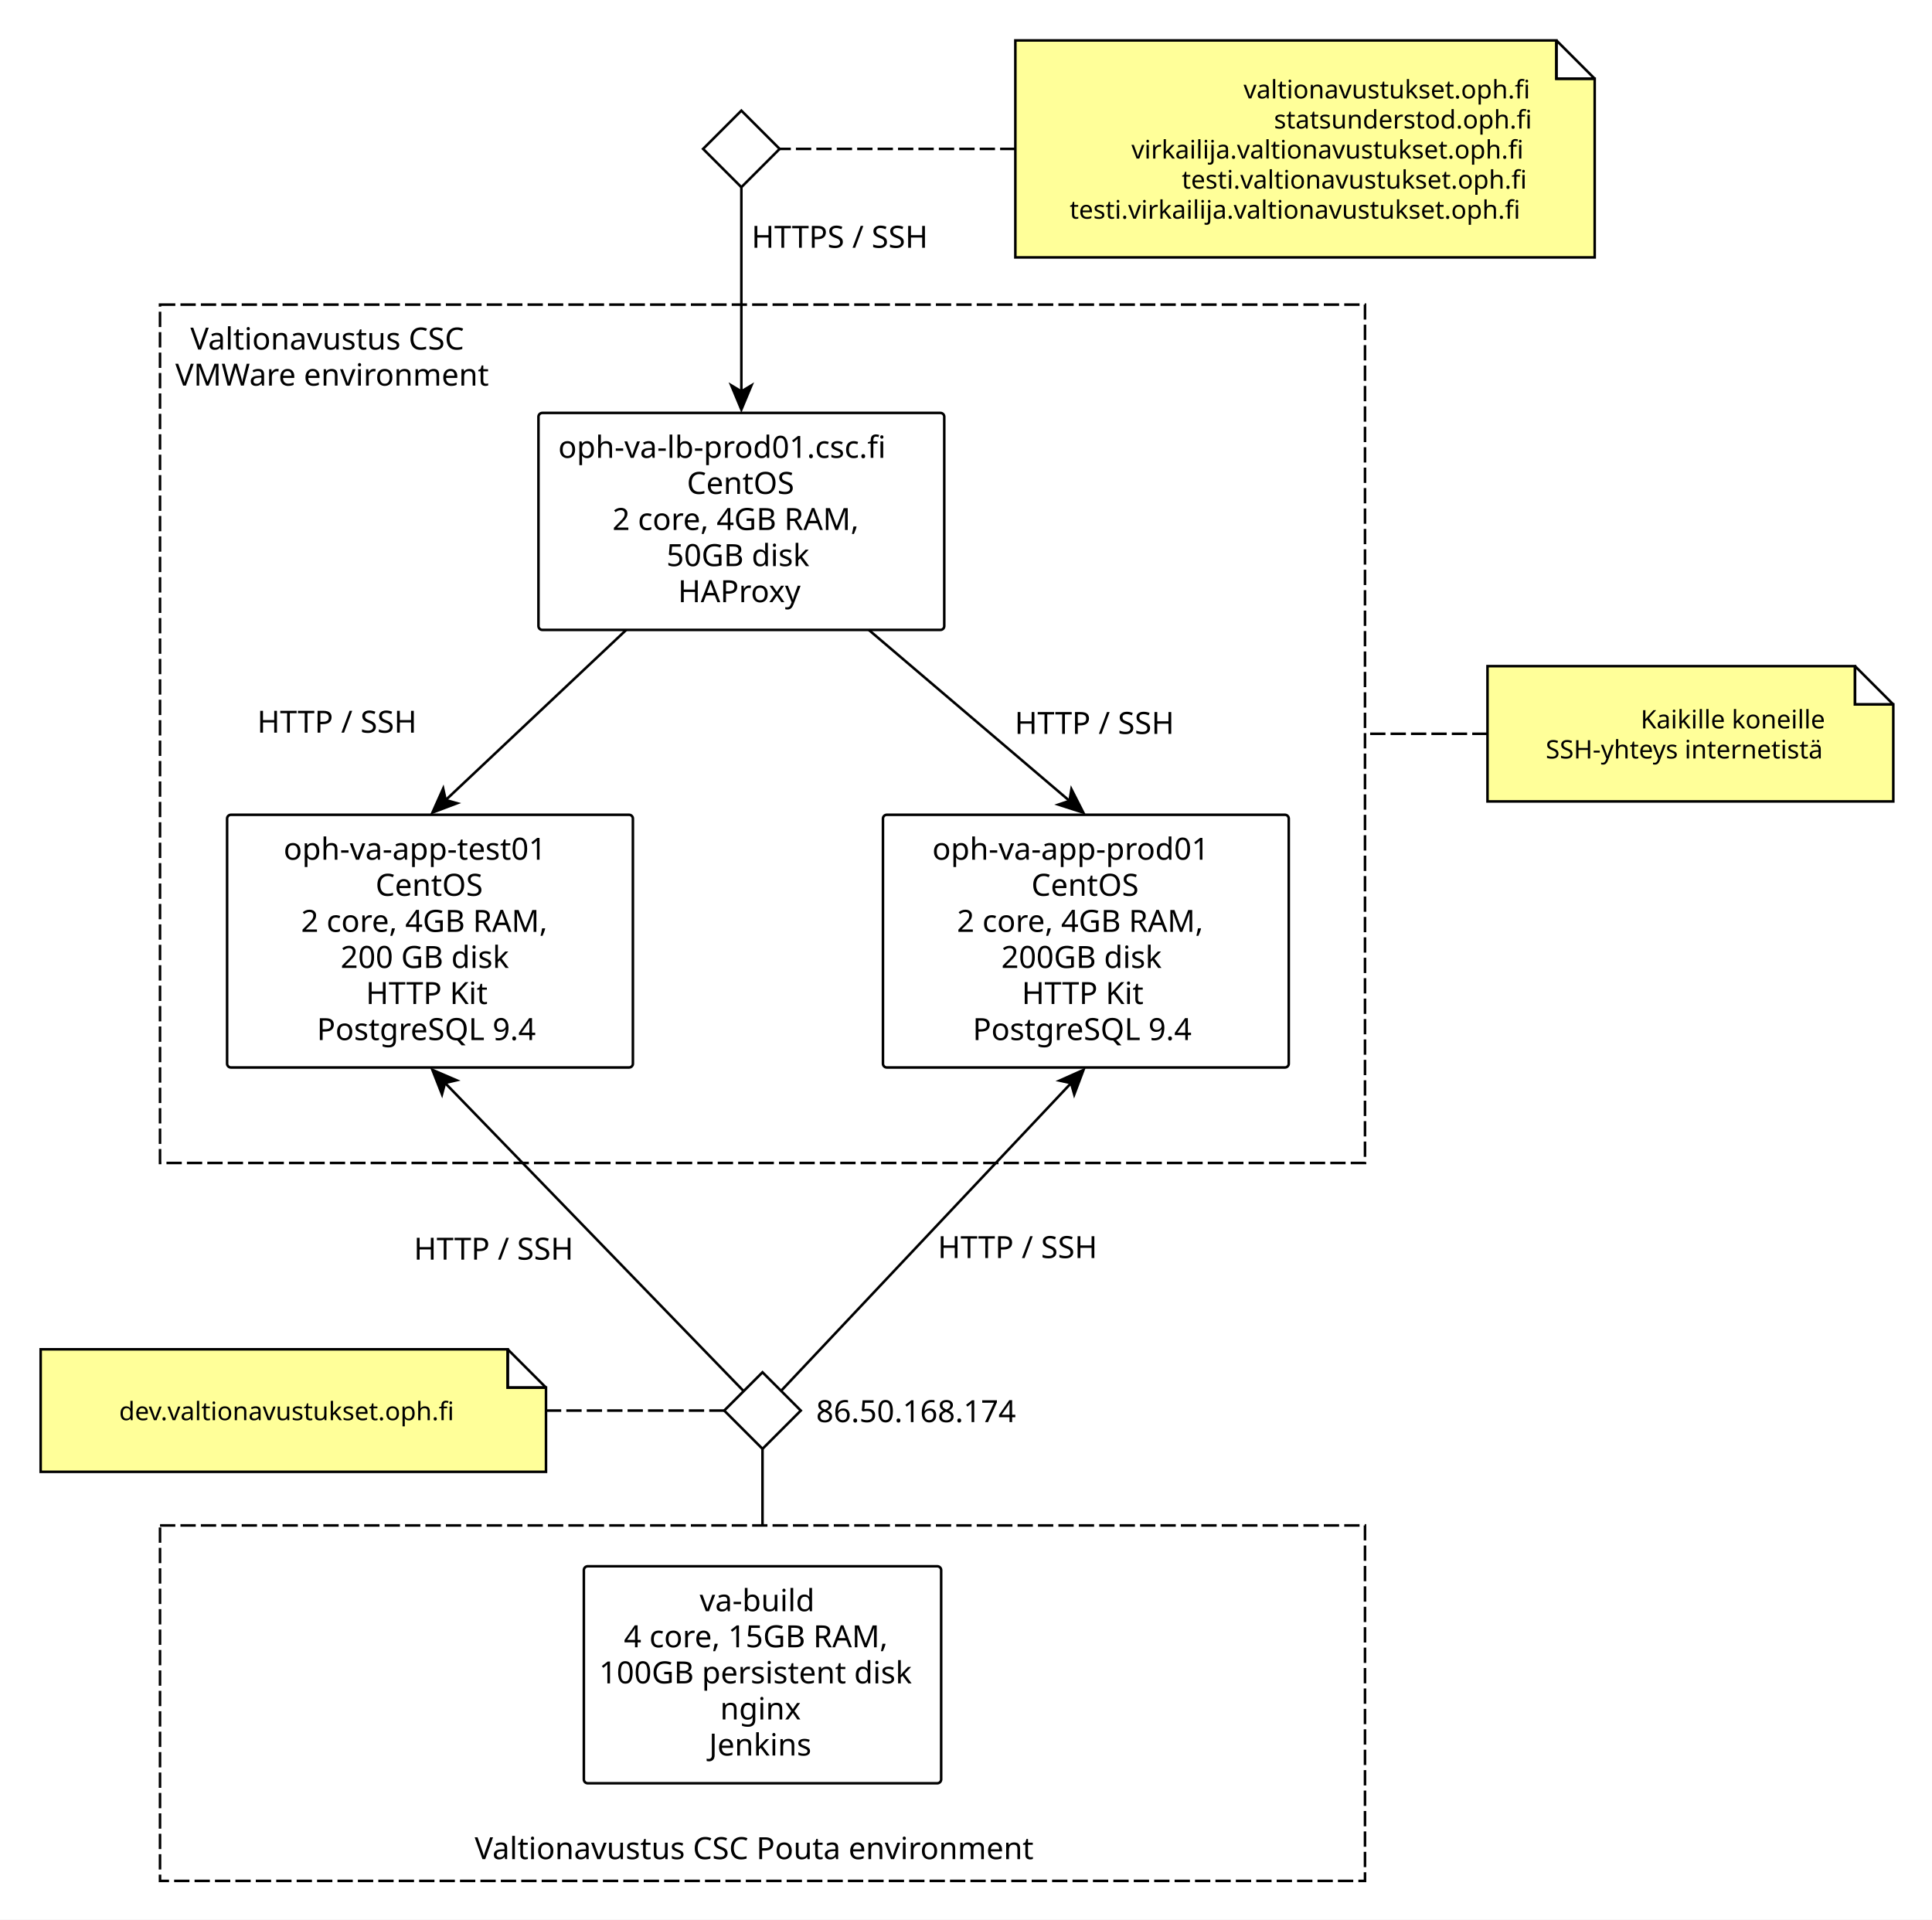
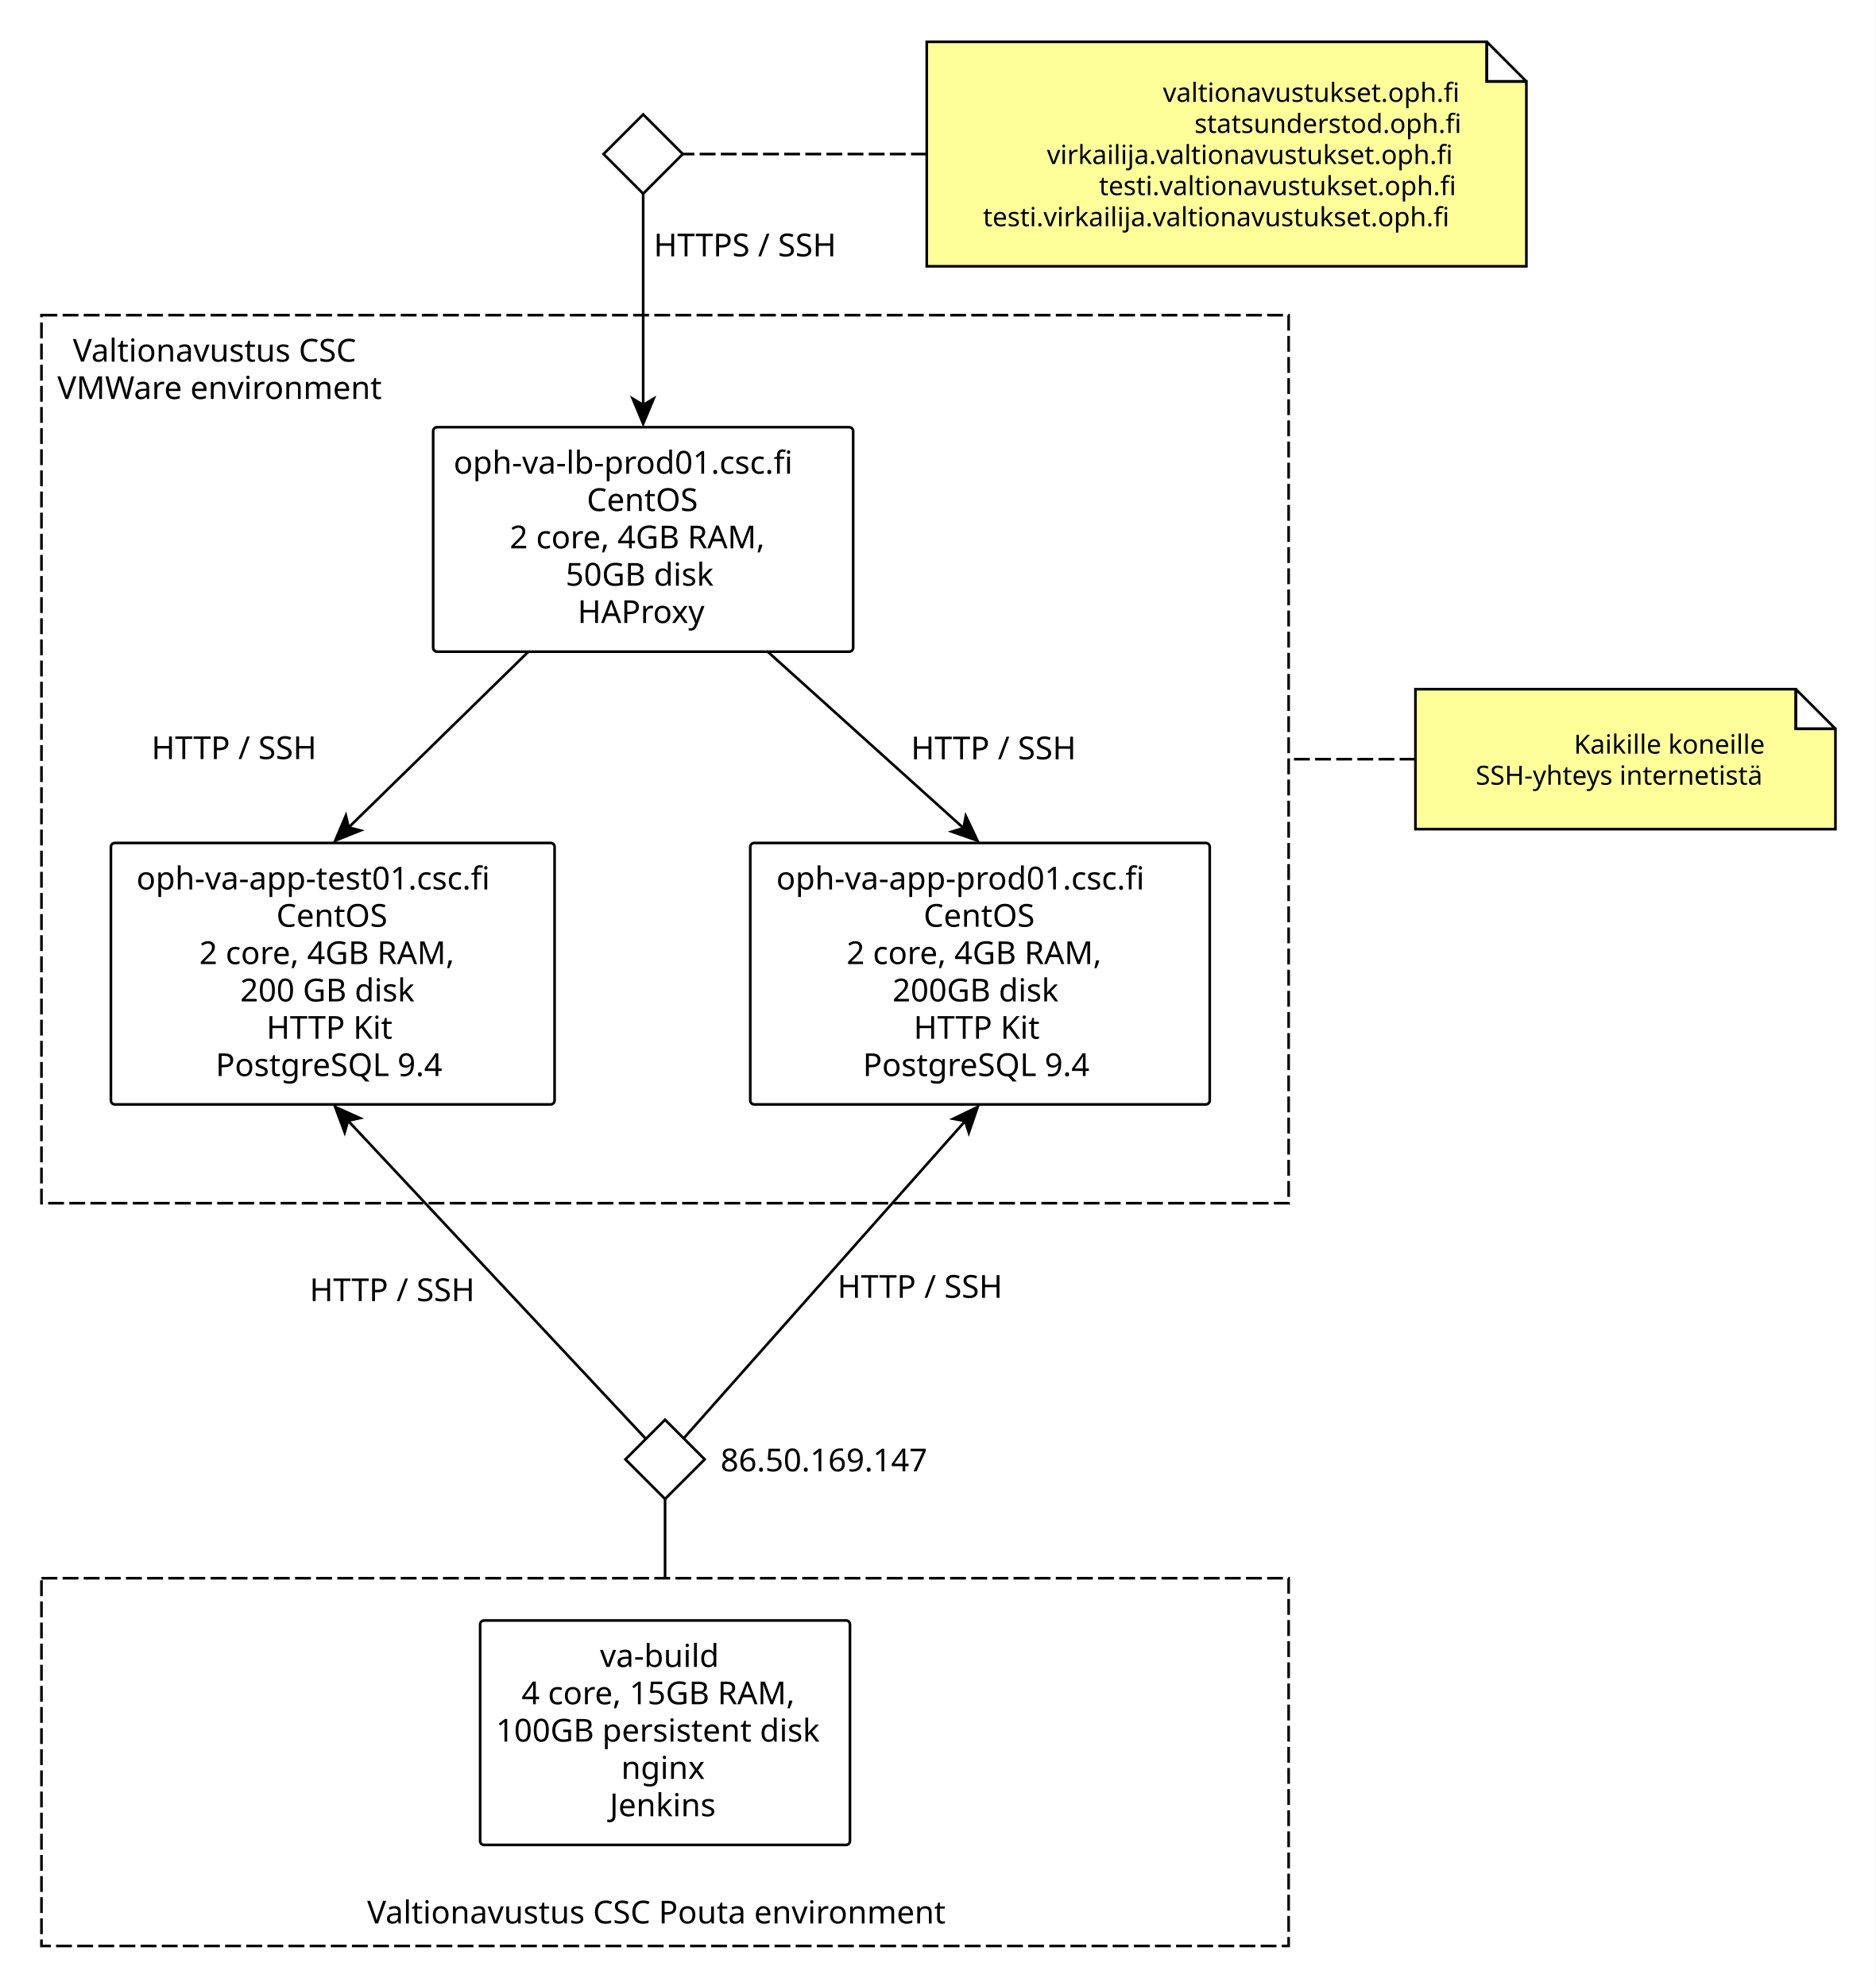
- <svg xmlns="http://www.w3.org/2000/svg" fill-opacity="1" color-rendering="auto" color-interpolation="auto" text-rendering="auto" stroke="black" stroke-linecap="square" width="757" stroke-miterlimit="10" shape-rendering="auto" stroke-opacity="1" fill="black" stroke-dasharray="none" font-weight="normal" stroke-width="1" height="752" font-family="'Dialog'" font-style="normal" stroke-linejoin="miter" font-size="12px" stroke-dashoffset="0" image-rendering="auto">
+ <svg xmlns="http://www.w3.org/2000/svg" fill-opacity="1" color-rendering="auto" color-interpolation="auto" text-rendering="auto" stroke="black" stroke-linecap="square" width="710" stroke-miterlimit="10" shape-rendering="auto" stroke-opacity="1" fill="black" stroke-dasharray="none" font-weight="normal" stroke-width="1" height="752" font-family="'Dialog'" font-style="normal" stroke-linejoin="miter" font-size="12px" stroke-dashoffset="0" image-rendering="auto">
  <defs id="genericDefs" />
  <g>
    <defs id="defs1">
-       <linearGradient x1="381.963" gradientUnits="userSpaceOnUse" x2="419.53" y1="94.187" y2="144.598" id="linearGradient1" spreadMethod="pad">
+       <linearGradient x1="367.023" gradientUnits="userSpaceOnUse" x2="403.353" y1="94.187" y2="147.937" id="linearGradient1" spreadMethod="pad">
        <stop stop-opacity="0.863" stop-color="rgb(255,255,255)" offset="0%" />
        <stop stop-opacity="0.126" stop-color="rgb(255,255,255)" offset="100%" />
      </linearGradient>
-       <linearGradient x1="124.983" gradientUnits="userSpaceOnUse" x2="162.55" y1="94.187" y2="144.598" id="linearGradient2" spreadMethod="pad">
+       <linearGradient x1="124.983" gradientUnits="userSpaceOnUse" x2="161.822" y1="94.187" y2="146.663" id="linearGradient2" spreadMethod="pad">
        <stop stop-opacity="0.863" stop-color="rgb(255,255,255)" offset="0%" />
        <stop stop-opacity="0.126" stop-color="rgb(255,255,255)" offset="100%" />
      </linearGradient>
      <linearGradient x1="264.767" gradientUnits="userSpaceOnUse" x2="296.635" y1="388.587" y2="432.774" id="linearGradient3" spreadMethod="pad">
        <stop stop-opacity="0.863" stop-color="rgb(255,255,255)" offset="0%" />
        <stop stop-opacity="0.126" stop-color="rgb(255,255,255)" offset="100%" />
      </linearGradient>
      <linearGradient x1="246.983" gradientUnits="userSpaceOnUse" x2="277.174" y1="-63.24" y2="-15.104" id="linearGradient4" spreadMethod="pad">
        <stop stop-opacity="0.863" stop-color="rgb(255,255,255)" offset="0%" />
        <stop stop-opacity="0.126" stop-color="rgb(255,255,255)" offset="100%" />
      </linearGradient>
      <clipPath clipPathUnits="userSpaceOnUse" id="clipPath1">
-         <path d="M0 0 L757 0 L757 752 L0 752 L0 0 Z" />
+         <path d="M0 0 L710 0 L710 752 L0 752 L0 0 Z" />
      </clipPath>
      <clipPath clipPathUnits="userSpaceOnUse" id="clipPath2">
-         <path d="M36 -225 L793 -225 L793 527 L36 527 L36 -225 Z" />
+         <path d="M83 -225 L793 -225 L793 527 L83 527 L83 -225 Z" />
      </clipPath>
    </defs>
-     <g fill="white" text-rendering="geometricPrecision" shape-rendering="geometricPrecision" transform="translate(-36,225)" stroke="white">
-       <rect x="36" width="757" height="752" y="-225" clip-path="url(#clipPath2)" stroke="none" />
+     <g fill="white" text-rendering="geometricPrecision" shape-rendering="geometricPrecision" transform="translate(-83,225)" stroke="white">
+       <rect x="83" width="710" height="752" y="-225" clip-path="url(#clipPath2)" stroke="none" />
    </g>
-     <g text-rendering="geometricPrecision" stroke-miterlimit="1.45" shape-rendering="geometricPrecision" font-family="sans-serif" transform="matrix(1,0,0,1,-36,225)" stroke-linecap="butt">
+     <g text-rendering="geometricPrecision" stroke-miterlimit="1.45" shape-rendering="geometricPrecision" font-family="sans-serif" transform="matrix(1,0,0,1,-83,225)" stroke-linecap="butt">
      <text x="110.595" xml:space="preserve" y="-88.065" clip-path="url(#clipPath2)" stroke="none">Valtionavustus CSC</text>
      <text x="104.698" xml:space="preserve" y="-73.932" clip-path="url(#clipPath2)" stroke="none">VMWare environment</text>
      <rect x="98.698" y="-105.667" clip-path="url(#clipPath2)" fill="none" width="472.139" stroke-dasharray="6,2" height="336.254" />
    </g>
-     <g text-rendering="geometricPrecision" stroke-miterlimit="1.45" shape-rendering="geometricPrecision" transform="matrix(1,0,0,1,-36,225)" stroke-linecap="butt">
-       <rect x="381.963" y="94.187" clip-path="url(#clipPath2)" fill="none" width="159" rx="1.5" ry="1.5" height="99" />
+     <g text-rendering="geometricPrecision" stroke-miterlimit="1.45" shape-rendering="geometricPrecision" transform="matrix(1,0,0,1,-83,225)" stroke-linecap="butt">
+       <rect x="367.023" y="94.187" clip-path="url(#clipPath2)" fill="none" width="173.94" rx="1.5" ry="1.5" height="99" />
    </g>
-     <g fill="url(#linearGradient1)" text-rendering="geometricPrecision" shape-rendering="geometricPrecision" transform="matrix(1,0,0,1,-36,225)" stroke="url(#linearGradient1)">
-       <path d="M382.713 97.187 Q382.713 94.937 384.963 94.937 L482.313 94.937 Q484.563 94.937 484.563 97.187 Q484.563 99.437 435.888 136.037 Q387.213 172.637 384.963 172.637 Q382.713 172.637 382.713 170.387 Z" stroke="none" clip-path="url(#clipPath2)" />
+     <g fill="url(#linearGradient1)" text-rendering="geometricPrecision" shape-rendering="geometricPrecision" transform="matrix(1,0,0,1,-83,225)" stroke="url(#linearGradient1)">
+       <path d="M367.773 97.187 Q367.773 94.937 370.023 94.937 L477.084 94.937 Q479.334 94.937 479.334 97.187 Q479.334 99.437 425.804 136.037 Q372.273 172.637 370.023 172.637 Q367.773 172.637 367.773 170.387 Z" stroke="none" clip-path="url(#clipPath2)" />
    </g>
-     <g text-rendering="geometricPrecision" stroke-miterlimit="1.45" shape-rendering="geometricPrecision" font-family="sans-serif" transform="matrix(1,0,0,1,-36,225)" stroke-linecap="butt">
-       <text x="401.296" xml:space="preserve" y="111.788" clip-path="url(#clipPath2)" stroke="none">oph-va-app-prod01</text>
-       <text x="440.109" xml:space="preserve" y="125.921" clip-path="url(#clipPath2)" stroke="none">CentOS</text>
-       <text x="410.938" xml:space="preserve" y="140.054" clip-path="url(#clipPath2)" stroke="none">2 core, 4GB RAM,</text>
-       <text x="428.32" xml:space="preserve" y="154.187" clip-path="url(#clipPath2)" stroke="none">200GB disk</text>
-       <text x="436.356" xml:space="preserve" y="168.319" clip-path="url(#clipPath2)" stroke="none">HTTP Kit</text>
-       <text x="417.143" xml:space="preserve" y="182.452" clip-path="url(#clipPath2)" stroke="none">PostgreSQL 9.4</text>
+     <g text-rendering="geometricPrecision" stroke-miterlimit="1.45" shape-rendering="geometricPrecision" font-family="sans-serif" transform="matrix(1,0,0,1,-83,225)" stroke-linecap="butt">
+       <text x="376.884" xml:space="preserve" y="111.788" clip-path="url(#clipPath2)" stroke="none">oph-va-app-prod01.csc.fi</text>
+       <text x="432.639" xml:space="preserve" y="125.921" clip-path="url(#clipPath2)" stroke="none">CentOS</text>
+       <text x="403.468" xml:space="preserve" y="140.054" clip-path="url(#clipPath2)" stroke="none">2 core, 4GB RAM,</text>
+       <text x="420.85" xml:space="preserve" y="154.187" clip-path="url(#clipPath2)" stroke="none">200GB disk</text>
+       <text x="428.886" xml:space="preserve" y="168.319" clip-path="url(#clipPath2)" stroke="none">HTTP Kit</text>
+       <text x="409.673" xml:space="preserve" y="182.452" clip-path="url(#clipPath2)" stroke="none">PostgreSQL 9.4</text>
    </g>
-     <g text-rendering="geometricPrecision" stroke-miterlimit="1.45" shape-rendering="geometricPrecision" transform="matrix(1,0,0,1,-36,225)" stroke-linecap="butt">
-       <rect x="124.983" y="94.187" clip-path="url(#clipPath2)" fill="none" width="159" rx="1.5" ry="1.5" height="99" />
+     <g text-rendering="geometricPrecision" stroke-miterlimit="1.45" shape-rendering="geometricPrecision" transform="matrix(1,0,0,1,-83,225)" stroke-linecap="butt">
+       <rect x="124.983" y="94.187" clip-path="url(#clipPath2)" fill="none" width="167.964" rx="1.5" ry="1.5" height="99" />
    </g>
-     <g fill="url(#linearGradient2)" text-rendering="geometricPrecision" shape-rendering="geometricPrecision" transform="matrix(1,0,0,1,-36,225)" stroke="url(#linearGradient2)">
-       <path d="M125.733 97.187 Q125.733 94.937 127.983 94.937 L225.333 94.937 Q227.583 94.937 227.583 97.187 Q227.583 99.437 178.908 136.037 Q130.233 172.637 127.983 172.637 Q125.733 172.637 125.733 170.387 Z" stroke="none" clip-path="url(#clipPath2)" />
+     <g fill="url(#linearGradient2)" text-rendering="geometricPrecision" shape-rendering="geometricPrecision" transform="matrix(1,0,0,1,-83,225)" stroke="url(#linearGradient2)">
+       <path d="M125.733 97.187 Q125.733 94.937 127.983 94.937 L231.16 94.937 Q233.41 94.937 233.41 97.187 Q233.41 99.437 181.822 136.037 Q130.233 172.637 127.983 172.637 Q125.733 172.637 125.733 170.387 Z" stroke="none" clip-path="url(#clipPath2)" />
    </g>
-     <g text-rendering="geometricPrecision" stroke-miterlimit="1.45" shape-rendering="geometricPrecision" font-family="sans-serif" transform="matrix(1,0,0,1,-36,225)" stroke-linecap="butt">
-       <text x="147.12" xml:space="preserve" y="111.788" clip-path="url(#clipPath2)" stroke="none">oph-va-app-test01</text>
-       <text x="183.129" xml:space="preserve" y="125.921" clip-path="url(#clipPath2)" stroke="none">CentOS</text>
-       <text x="153.958" xml:space="preserve" y="140.054" clip-path="url(#clipPath2)" stroke="none">2 core, 4GB RAM,</text>
-       <text x="169.441" xml:space="preserve" y="154.187" clip-path="url(#clipPath2)" stroke="none">200 GB disk</text>
-       <text x="179.376" xml:space="preserve" y="168.319" clip-path="url(#clipPath2)" stroke="none">HTTP Kit</text>
-       <text x="160.163" xml:space="preserve" y="182.452" clip-path="url(#clipPath2)" stroke="none">PostgreSQL 9.4</text>
+     <g text-rendering="geometricPrecision" stroke-miterlimit="1.45" shape-rendering="geometricPrecision" font-family="sans-serif" transform="matrix(1,0,0,1,-83,225)" stroke-linecap="butt">
+       <text x="134.66" xml:space="preserve" y="111.788" clip-path="url(#clipPath2)" stroke="none">oph-va-app-test01.csc.fi</text>
+       <text x="187.611" xml:space="preserve" y="125.921" clip-path="url(#clipPath2)" stroke="none">CentOS</text>
+       <text x="158.44" xml:space="preserve" y="140.054" clip-path="url(#clipPath2)" stroke="none">2 core, 4GB RAM,</text>
+       <text x="173.923" xml:space="preserve" y="154.187" clip-path="url(#clipPath2)" stroke="none">200 GB disk</text>
+       <text x="183.858" xml:space="preserve" y="168.319" clip-path="url(#clipPath2)" stroke="none">HTTP Kit</text>
+       <text x="164.645" xml:space="preserve" y="182.452" clip-path="url(#clipPath2)" stroke="none">PostgreSQL 9.4</text>
    </g>
-     <g text-rendering="geometricPrecision" stroke-miterlimit="1.45" shape-rendering="geometricPrecision" transform="matrix(1,0,0,1,-36,225)" stroke-linecap="butt">
+     <g text-rendering="geometricPrecision" stroke-miterlimit="1.45" shape-rendering="geometricPrecision" transform="matrix(1,0,0,1,-83,225)" stroke-linecap="butt">
      <rect x="264.767" y="388.587" clip-path="url(#clipPath2)" fill="none" width="140" rx="1.5" ry="1.5" height="85" />
    </g>
-     <g fill="url(#linearGradient3)" text-rendering="geometricPrecision" shape-rendering="geometricPrecision" transform="matrix(1,0,0,1,-36,225)" stroke="url(#linearGradient3)">
+     <g fill="url(#linearGradient3)" text-rendering="geometricPrecision" shape-rendering="geometricPrecision" transform="matrix(1,0,0,1,-83,225)" stroke="url(#linearGradient3)">
      <path d="M265.517 391.587 Q265.517 389.337 267.767 389.337 L352.767 389.337 Q355.017 389.337 355.017 391.587 Q355.017 393.837 312.517 424.837 Q270.017 455.837 267.767 455.837 Q265.517 455.837 265.517 453.587 Z" stroke="none" clip-path="url(#clipPath2)" />
    </g>
-     <g text-rendering="geometricPrecision" stroke-miterlimit="1.45" shape-rendering="geometricPrecision" font-family="sans-serif" transform="matrix(1,0,0,1,-36,225)" stroke-linecap="butt">
+     <g text-rendering="geometricPrecision" stroke-miterlimit="1.45" shape-rendering="geometricPrecision" font-family="sans-serif" transform="matrix(1,0,0,1,-83,225)" stroke-linecap="butt">
      <text x="310.132" xml:space="preserve" y="406.189" clip-path="url(#clipPath2)" stroke="none">va-build</text>
      <text x="280.448" xml:space="preserve" y="420.322" clip-path="url(#clipPath2)" stroke="none">4 core, 15GB RAM,</text>
      <text x="270.745" xml:space="preserve" y="434.455" clip-path="url(#clipPath2)" stroke="none">100GB persistent disk</text>
      <text x="318.165" xml:space="preserve" y="448.587" clip-path="url(#clipPath2)" stroke="none">nginx</text>
      <text x="313.811" xml:space="preserve" y="462.72" clip-path="url(#clipPath2)" stroke="none">Jenkins</text>
    </g>
-     <g text-rendering="geometricPrecision" stroke-miterlimit="1.45" shape-rendering="geometricPrecision" transform="matrix(1,0,0,1,-36,225)" stroke-linecap="butt">
+     <g text-rendering="geometricPrecision" stroke-miterlimit="1.45" shape-rendering="geometricPrecision" transform="matrix(1,0,0,1,-83,225)" stroke-linecap="butt">
      <rect x="246.983" y="-63.24" clip-path="url(#clipPath2)" fill="none" width="159" rx="1.5" ry="1.5" height="85" />
    </g>
-     <g fill="url(#linearGradient4)" text-rendering="geometricPrecision" shape-rendering="geometricPrecision" transform="matrix(1,0,0,1,-36,225)" stroke="url(#linearGradient4)">
+     <g fill="url(#linearGradient4)" text-rendering="geometricPrecision" shape-rendering="geometricPrecision" transform="matrix(1,0,0,1,-83,225)" stroke="url(#linearGradient4)">
      <path d="M247.733 -60.24 Q247.733 -62.49 249.983 -62.49 L347.333 -62.49 Q349.583 -62.49 349.583 -60.24 Q349.583 -57.99 300.908 -26.99 Q252.233 4.01 249.983 4.01 Q247.733 4.01 247.733 1.76 Z" stroke="none" clip-path="url(#clipPath2)" />
    </g>
-     <g text-rendering="geometricPrecision" stroke-miterlimit="1.45" shape-rendering="geometricPrecision" font-family="sans-serif" transform="matrix(1,0,0,1,-36,225)" stroke-linecap="butt">
+     <g text-rendering="geometricPrecision" stroke-miterlimit="1.45" shape-rendering="geometricPrecision" font-family="sans-serif" transform="matrix(1,0,0,1,-83,225)" stroke-linecap="butt">
      <text x="254.729" xml:space="preserve" y="-45.639" clip-path="url(#clipPath2)" stroke="none">oph-va-lb-prod01.csc.fi</text>
      <text x="305.129" xml:space="preserve" y="-31.506" clip-path="url(#clipPath2)" stroke="none">CentOS</text>
      <text x="275.958" xml:space="preserve" y="-17.373" clip-path="url(#clipPath2)" stroke="none">2 core, 4GB RAM,</text>
      <text x="297.134" xml:space="preserve" y="-3.24" clip-path="url(#clipPath2)" stroke="none">50GB disk</text>
      <text x="301.663" xml:space="preserve" y="10.893" clip-path="url(#clipPath2)" stroke="none">HAProxy</text>
    </g>
-     <g fill="white" text-rendering="geometricPrecision" shape-rendering="geometricPrecision" transform="matrix(1,0,0,1,-36,225)" stroke="white">
+     <g fill="white" text-rendering="geometricPrecision" shape-rendering="geometricPrecision" transform="matrix(1,0,0,1,-83,225)" stroke="white">
      <path d="M311.483 -166.667 L326.483 -181.667 L341.483 -166.667 L326.483 -151.667 Z" fill-rule="evenodd" clip-path="url(#clipPath2)" stroke="none" />
    </g>
-     <g text-rendering="geometricPrecision" stroke-miterlimit="1.45" shape-rendering="geometricPrecision" transform="matrix(1,0,0,1,-36,225)" stroke-linecap="butt">
+     <g text-rendering="geometricPrecision" stroke-miterlimit="1.45" shape-rendering="geometricPrecision" transform="matrix(1,0,0,1,-83,225)" stroke-linecap="butt">
      <path fill="none" d="M311.483 -166.667 L326.483 -181.667 L341.483 -166.667 L326.483 -151.667 Z" fill-rule="evenodd" clip-path="url(#clipPath2)" />
    </g>
-     <g fill="rgb(255,255,153)" text-rendering="geometricPrecision" shape-rendering="geometricPrecision" transform="matrix(1,0,0,1,-36,225)" stroke="rgb(255,255,153)">
+     <g fill="rgb(255,255,153)" text-rendering="geometricPrecision" shape-rendering="geometricPrecision" transform="matrix(1,0,0,1,-83,225)" stroke="rgb(255,255,153)">
      <path d="M433.837 -209.167 L645.837 -209.167 L645.837 -194.167 L660.837 -194.167 L660.837 -124.167 L433.837 -124.167 Z" stroke="none" clip-path="url(#clipPath2)" />
      <path fill="white" d="M645.837 -209.167 L645.837 -194.167 L660.837 -194.167 Z" clip-path="url(#clipPath2)" fill-rule="evenodd" stroke="none" />
    </g>
-     <g text-rendering="geometricPrecision" stroke-miterlimit="1.45" shape-rendering="geometricPrecision" transform="matrix(1,0,0,1,-36,225)" stroke-linecap="butt">
+     <g text-rendering="geometricPrecision" stroke-miterlimit="1.45" shape-rendering="geometricPrecision" transform="matrix(1,0,0,1,-83,225)" stroke-linecap="butt">
      <path fill="none" d="M433.837 -209.167 L645.837 -209.167 L645.837 -194.167 L660.837 -194.167 L660.837 -124.167 L433.837 -124.167 Z" clip-path="url(#clipPath2)" />
      <path fill="none" d="M645.837 -209.167 L645.837 -194.167 L660.837 -194.167 Z" clip-path="url(#clipPath2)" fill-rule="evenodd" />
      <text x="523.247" font-size="10px" y="-186.442" clip-path="url(#clipPath2)" font-family="sans-serif" stroke="none" xml:space="preserve">valtionavustukset.oph.fi</text>
      <text x="535.176" font-size="10px" y="-174.665" clip-path="url(#clipPath2)" font-family="sans-serif" stroke="none" xml:space="preserve">statsunderstod.oph.fi</text>
      <text x="479.322" font-size="10px" y="-162.887" clip-path="url(#clipPath2)" font-family="sans-serif" stroke="none" xml:space="preserve">virkailija.valtionavustukset.oph.fi</text>
      <text x="499.043" font-size="10px" y="-151.11" clip-path="url(#clipPath2)" font-family="sans-serif" stroke="none" xml:space="preserve">testi.valtionavustukset.oph.fi</text>
      <text x="455.118" font-size="10px" y="-139.333" clip-path="url(#clipPath2)" font-family="sans-serif" stroke="none" xml:space="preserve">testi.virkailija.valtionavustukset.oph.fi</text>
      <text x="221.986" xml:space="preserve" y="503.31" clip-path="url(#clipPath2)" font-family="sans-serif" stroke="none">Valtionavustus CSC Pouta environment</text>
      <rect x="98.698" y="372.587" clip-path="url(#clipPath2)" fill="none" width="472.139" stroke-dasharray="6,2" height="139.254" />
    </g>
-     <g fill="white" text-rendering="geometricPrecision" shape-rendering="geometricPrecision" transform="matrix(1,0,0,1,-36,225)" stroke="white">
+     <g fill="white" text-rendering="geometricPrecision" shape-rendering="geometricPrecision" transform="matrix(1,0,0,1,-83,225)" stroke="white">
      <path d="M319.767 327.587 L334.767 312.587 L349.767 327.587 L334.767 342.587 Z" fill-rule="evenodd" clip-path="url(#clipPath2)" stroke="none" />
    </g>
-     <g text-rendering="geometricPrecision" stroke-miterlimit="1.45" shape-rendering="geometricPrecision" font-family="sans-serif" transform="matrix(1,0,0,1,-36,225)" stroke-linecap="butt">
-       <text x="355.767" xml:space="preserve" y="332.123" clip-path="url(#clipPath2)" stroke="none">86.50.168.174</text>
+     <g text-rendering="geometricPrecision" stroke-miterlimit="1.45" shape-rendering="geometricPrecision" font-family="sans-serif" transform="matrix(1,0,0,1,-83,225)" stroke-linecap="butt">
+       <text x="355.767" xml:space="preserve" y="332.123" clip-path="url(#clipPath2)" stroke="none">86.50.169.147</text>
      <path fill="none" d="M319.767 327.587 L334.767 312.587 L349.767 327.587 L334.767 342.587 Z" clip-path="url(#clipPath2)" fill-rule="evenodd" />
    </g>
-     <g fill="rgb(255,255,153)" text-rendering="geometricPrecision" shape-rendering="geometricPrecision" transform="matrix(1,0,0,1,-36,225)" stroke="rgb(255,255,153)">
-       <path d="M51.933 303.587 L234.933 303.587 L234.933 318.587 L249.933 318.587 L249.933 351.587 L51.933 351.587 Z" stroke="none" clip-path="url(#clipPath2)" />
-       <path fill="white" d="M234.933 303.587 L234.933 318.587 L249.933 318.587 Z" clip-path="url(#clipPath2)" fill-rule="evenodd" stroke="none" />
-     </g>
-     <g text-rendering="geometricPrecision" stroke-miterlimit="1.45" shape-rendering="geometricPrecision" transform="matrix(1,0,0,1,-36,225)" stroke-linecap="butt">
-       <path fill="none" d="M51.933 303.587 L234.933 303.587 L234.933 318.587 L249.933 318.587 L249.933 351.587 L51.933 351.587 Z" clip-path="url(#clipPath2)" />
-       <path fill="none" d="M234.933 303.587 L234.933 318.587 L249.933 318.587 Z" clip-path="url(#clipPath2)" fill-rule="evenodd" />
-       <text x="82.677" font-size="10px" y="331.367" clip-path="url(#clipPath2)" font-family="sans-serif" stroke="none" xml:space="preserve">dev.valtionavustukset.oph.fi</text>
-     </g>
-     <g fill="rgb(255,255,153)" text-rendering="geometricPrecision" shape-rendering="geometricPrecision" transform="matrix(1,0,0,1,-36,225)" stroke="rgb(255,255,153)">
+     <g fill="rgb(255,255,153)" text-rendering="geometricPrecision" shape-rendering="geometricPrecision" transform="matrix(1,0,0,1,-83,225)" stroke="rgb(255,255,153)">
      <path d="M618.837 35.96 L762.837 35.96 L762.837 50.96 L777.837 50.96 L777.837 88.96 L618.837 88.96 Z" stroke="none" clip-path="url(#clipPath2)" />
      <path fill="white" d="M762.837 35.96 L762.837 50.96 L777.837 50.96 Z" clip-path="url(#clipPath2)" fill-rule="evenodd" stroke="none" />
    </g>
-     <g text-rendering="geometricPrecision" stroke-miterlimit="1.45" shape-rendering="geometricPrecision" transform="matrix(1,0,0,1,-36,225)" stroke-linecap="butt">
+     <g text-rendering="geometricPrecision" stroke-miterlimit="1.45" shape-rendering="geometricPrecision" transform="matrix(1,0,0,1,-83,225)" stroke-linecap="butt">
      <path fill="none" d="M618.837 35.96 L762.837 35.96 L762.837 50.96 L777.837 50.96 L777.837 88.96 L618.837 88.96 Z" clip-path="url(#clipPath2)" />
      <path fill="none" d="M762.837 35.96 L762.837 50.96 L777.837 50.96 Z" clip-path="url(#clipPath2)" fill-rule="evenodd" />
      <text x="678.837" font-size="10px" y="60.351" clip-path="url(#clipPath2)" font-family="sans-serif" stroke="none" xml:space="preserve">Kaikille koneille</text>
      <text x="641.635" font-size="10px" y="72.128" clip-path="url(#clipPath2)" font-family="sans-serif" stroke="none" xml:space="preserve">SSH-yhteys internetistä</text>
-       <path fill="none" d="M376.409 21.768 L455.372 89" clip-path="url(#clipPath2)" />
-       <path d="M461.463 94.186 L455.568 82.6 L454.611 88.352 L449.085 90.214 Z" clip-path="url(#clipPath2)" stroke="none" />
-       <text x="433.58" xml:space="preserve" y="62.508" clip-path="url(#clipPath2)" font-family="sans-serif" stroke="none">HTTP / SSH</text>
-       <path fill="none" d="M281.359 21.777 L210.325 88.706" clip-path="url(#clipPath2)" />
-       <path d="M204.502 94.192 L216.665 89.602 L211.053 88.02 L209.807 82.324 Z" clip-path="url(#clipPath2)" stroke="none" />
-       <text x="136.799" xml:space="preserve" y="62.021" clip-path="url(#clipPath2)" font-family="sans-serif" stroke="none">HTTP / SSH</text>
+       <path fill="none" d="M373.646 21.768 L448.051 88.83" clip-path="url(#clipPath2)" />
+       <path d="M453.993 94.186 L448.427 82.438 L447.308 88.161 L441.732 89.866 Z" clip-path="url(#clipPath2)" stroke="none" />
+       <text x="427.874" xml:space="preserve" y="62.508" clip-path="url(#clipPath2)" font-family="sans-serif" stroke="none">HTTP / SSH</text>
+       <path fill="none" d="M283.017 21.777 L214.702 88.598" clip-path="url(#clipPath2)" />
+       <path d="M208.983 94.192 L221.058 89.375 L215.417 87.899 L214.066 82.227 Z" clip-path="url(#clipPath2)" stroke="none" />
+       <text x="140.351" xml:space="preserve" y="62.419" clip-path="url(#clipPath2)" font-family="sans-serif" stroke="none">HTTP / SSH</text>
      <path fill="none" d="M326.483 -151.643 L326.483 -71.24" clip-path="url(#clipPath2)" />
      <path d="M326.483 -63.24 L331.483 -75.24 L326.483 -72.24 L321.483 -75.24 Z" clip-path="url(#clipPath2)" stroke="none" />
      <text x="330.483" xml:space="preserve" y="-127.94" clip-path="url(#clipPath2)" font-family="sans-serif" stroke="none">HTTPS / SSH</text>
      <path fill="none" stroke-dasharray="6,2" d="M433.864 -166.667 L341.505 -166.667" clip-path="url(#clipPath2)" />
      <path fill="none" d="M334.767 342.559 L334.767 372.587" clip-path="url(#clipPath2)" />
-       <path fill="none" d="M327.356 319.941 L210.081 198.939" clip-path="url(#clipPath2)" />
-       <path d="M204.513 193.194 L209.274 205.291 L210.777 199.657 L216.455 198.332 Z" clip-path="url(#clipPath2)" stroke="none" />
-       <text x="198.172" xml:space="preserve" y="268.474" clip-path="url(#clipPath2)" font-family="sans-serif" stroke="none">HTTP / SSH</text>
-       <path fill="none" d="M342.036 319.875 L455.947 199.012" clip-path="url(#clipPath2)" />
-       <path d="M461.434 193.19 L449.565 198.494 L455.261 199.74 L456.842 205.353 Z" clip-path="url(#clipPath2)" stroke="none" />
-       <text x="403.454" xml:space="preserve" y="267.834" clip-path="url(#clipPath2)" font-family="sans-serif" stroke="none">HTTP / SSH</text>
-       <path fill="none" stroke-dasharray="6,2" d="M249.897 327.587 L319.807 327.587" clip-path="url(#clipPath2)" />
+       <path fill="none" d="M327.488 319.809 L214.461 199.035" clip-path="url(#clipPath2)" />
+       <path d="M208.994 193.194 L213.543 205.373 L215.144 199.766 L220.845 198.539 Z" clip-path="url(#clipPath2)" stroke="none" />
+       <text x="200.232" xml:space="preserve" y="267.67" clip-path="url(#clipPath2)" font-family="sans-serif" stroke="none">HTTP / SSH</text>
+       <path fill="none" d="M341.841 319.612 L448.658 199.176" clip-path="url(#clipPath2)" />
+       <path d="M453.966 193.19 L442.263 198.851 L447.994 199.924 L449.744 205.486 Z" clip-path="url(#clipPath2)" stroke="none" />
+       <text x="400.026" xml:space="preserve" y="266.402" clip-path="url(#clipPath2)" font-family="sans-serif" stroke="none">HTTP / SSH</text>
      <path fill="none" stroke-dasharray="6,2" d="M618.85 62.46 L570.837 62.46" clip-path="url(#clipPath2)" />
    </g>
  </g>
</svg>
